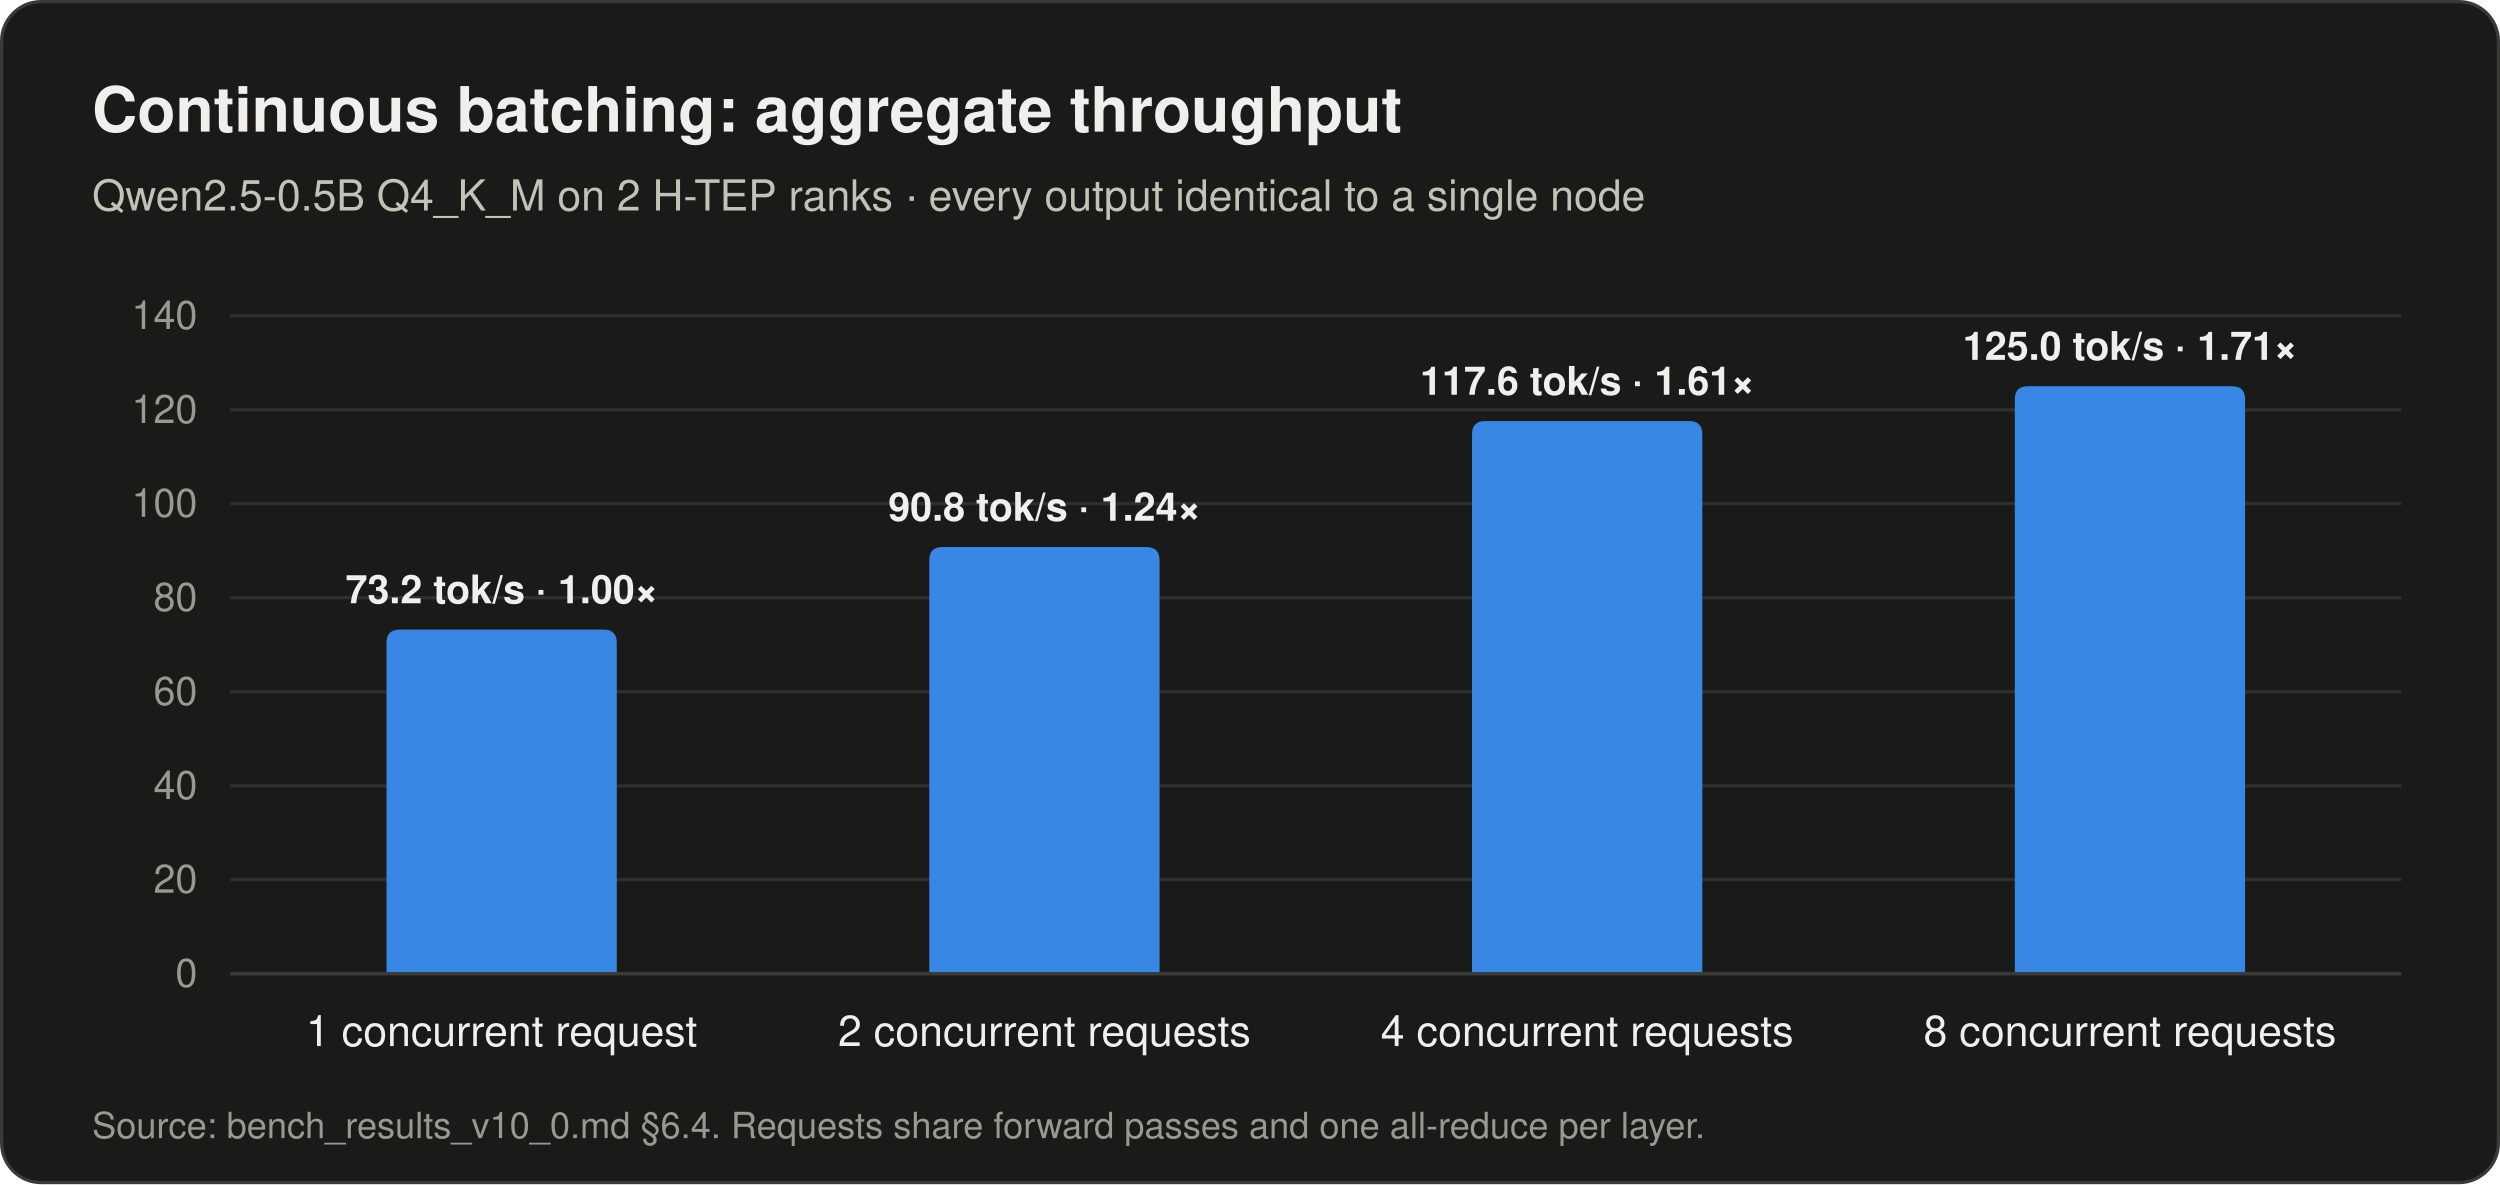
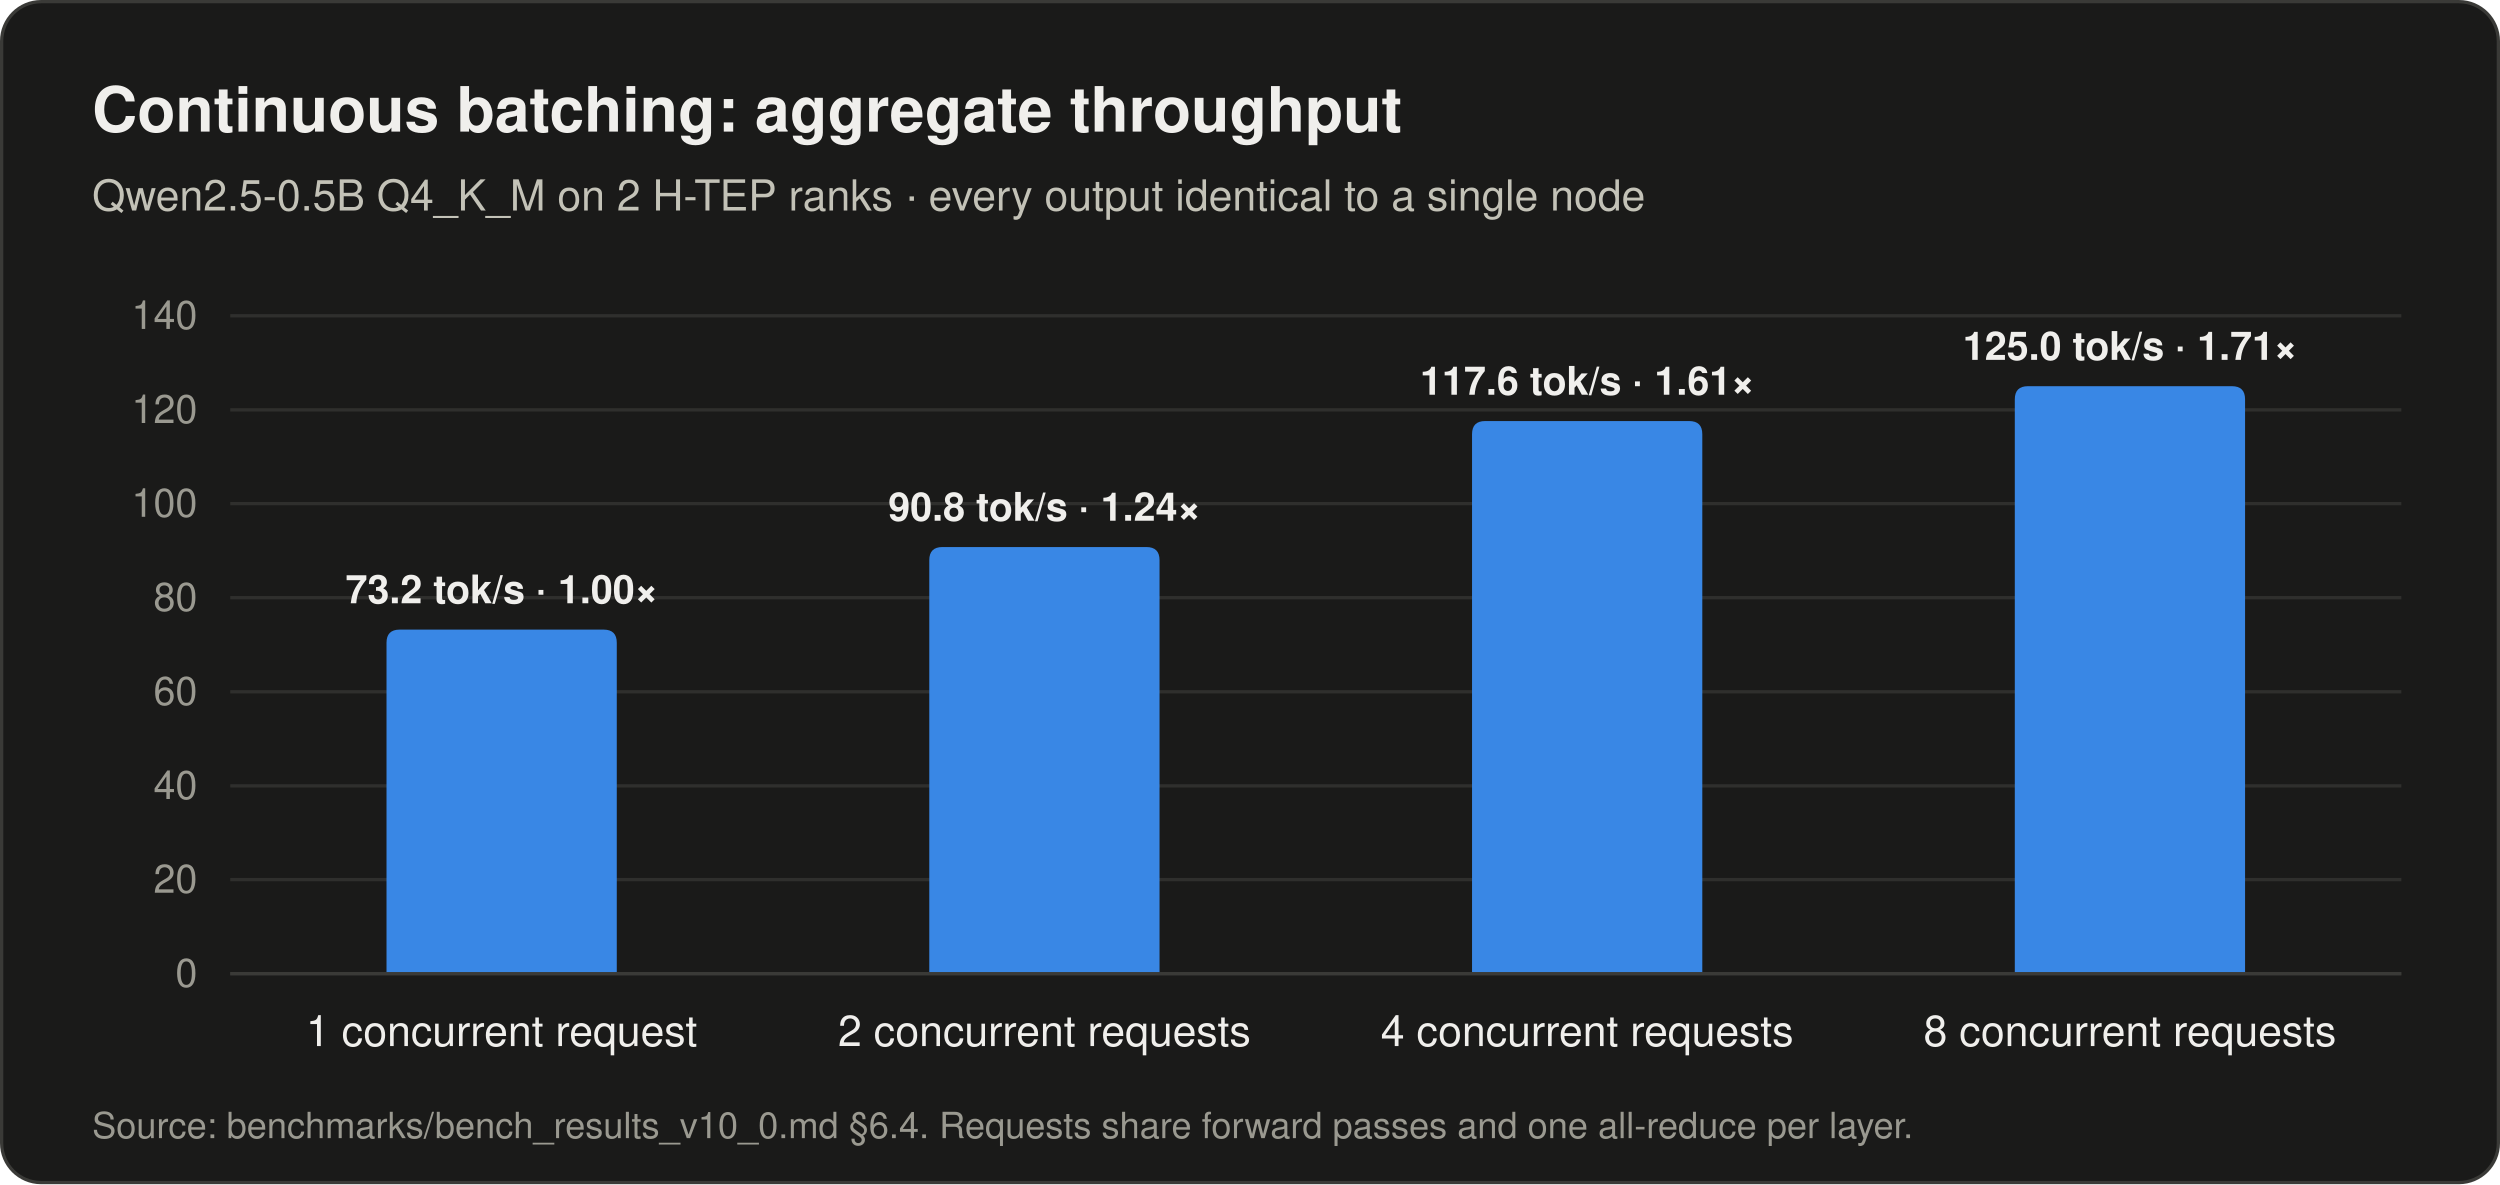
<svg xmlns="http://www.w3.org/2000/svg" viewBox="0 0 760 360" width="760" height="360" role="img" aria-label="Bar chart: aggregate tokens per second by concurrent requests">
  <rect x="0.5" y="0.5" width="759" height="359" rx="12" fill="#1a1a19" stroke="#3a3a37" />
  <text x="28.0" y="40.0" font-family="-apple-system, BlinkMacSystemFont, 'Segoe UI', Helvetica, Arial, sans-serif" font-size="19" font-weight="700" fill="#f0efec" text-anchor="start">Continuous batching: aggregate throughput</text>
  <text x="28.0" y="64.0" font-family="-apple-system, BlinkMacSystemFont, 'Segoe UI', Helvetica, Arial, sans-serif" font-size="13" font-weight="400" fill="#c3c2b7" text-anchor="start">Qwen2.5-0.5B Q4_K_M on 2 H-TEP ranks · every output identical to a single node</text>
  <line x1="70" x2="730" y1="296.0" y2="296.0" stroke="#2f2f2d" stroke-width="1" />
  <text x="60.0" y="300.0" font-family="-apple-system, BlinkMacSystemFont, 'Segoe UI', Helvetica, Arial, sans-serif" font-size="12" font-weight="400" fill="#9a9990" text-anchor="end">0</text>
  <line x1="70" x2="730" y1="267.4" y2="267.4" stroke="#2f2f2d" stroke-width="1" />
  <text x="60.0" y="271.4" font-family="-apple-system, BlinkMacSystemFont, 'Segoe UI', Helvetica, Arial, sans-serif" font-size="12" font-weight="400" fill="#9a9990" text-anchor="end">20</text>
  <line x1="70" x2="730" y1="238.9" y2="238.9" stroke="#2f2f2d" stroke-width="1" />
  <text x="60.0" y="242.9" font-family="-apple-system, BlinkMacSystemFont, 'Segoe UI', Helvetica, Arial, sans-serif" font-size="12" font-weight="400" fill="#9a9990" text-anchor="end">40</text>
  <line x1="70" x2="730" y1="210.3" y2="210.3" stroke="#2f2f2d" stroke-width="1" />
  <text x="60.0" y="214.3" font-family="-apple-system, BlinkMacSystemFont, 'Segoe UI', Helvetica, Arial, sans-serif" font-size="12" font-weight="400" fill="#9a9990" text-anchor="end">60</text>
  <line x1="70" x2="730" y1="181.7" y2="181.7" stroke="#2f2f2d" stroke-width="1" />
  <text x="60.0" y="185.7" font-family="-apple-system, BlinkMacSystemFont, 'Segoe UI', Helvetica, Arial, sans-serif" font-size="12" font-weight="400" fill="#9a9990" text-anchor="end">80</text>
  <line x1="70" x2="730" y1="153.1" y2="153.1" stroke="#2f2f2d" stroke-width="1" />
  <text x="60.0" y="157.1" font-family="-apple-system, BlinkMacSystemFont, 'Segoe UI', Helvetica, Arial, sans-serif" font-size="12" font-weight="400" fill="#9a9990" text-anchor="end">100</text>
  <line x1="70" x2="730" y1="124.6" y2="124.6" stroke="#2f2f2d" stroke-width="1" />
  <text x="60.0" y="128.6" font-family="-apple-system, BlinkMacSystemFont, 'Segoe UI', Helvetica, Arial, sans-serif" font-size="12" font-weight="400" fill="#9a9990" text-anchor="end">120</text>
  <line x1="70" x2="730" y1="96.0" y2="96.0" stroke="#2f2f2d" stroke-width="1" />
  <text x="60.0" y="100.0" font-family="-apple-system, BlinkMacSystemFont, 'Segoe UI', Helvetica, Arial, sans-serif" font-size="12" font-weight="400" fill="#9a9990" text-anchor="end">140</text>
  <path d="M117.5,296.0 L117.5,195.4 Q117.5,191.4 121.5,191.4 L183.5,191.4 Q187.5,191.4 187.5,195.4 L187.5,296.0 Z" fill="#3987e5" />
  <text x="152.5" y="183.4" font-family="-apple-system, BlinkMacSystemFont, 'Segoe UI', Helvetica, Arial, sans-serif" font-size="12" font-weight="600" fill="#f0efec" text-anchor="middle">73.2 tok/s · 1.00×</text>
  <text x="152.5" y="318.0" font-family="-apple-system, BlinkMacSystemFont, 'Segoe UI', Helvetica, Arial, sans-serif" font-size="13" font-weight="400" fill="#f0efec" text-anchor="middle">1 concurrent request</text>
  <path d="M282.5,296.0 L282.5,170.3 Q282.5,166.3 286.5,166.3 L348.5,166.3 Q352.5,166.3 352.5,170.3 L352.5,296.0 Z" fill="#3987e5" />
  <text x="317.5" y="158.3" font-family="-apple-system, BlinkMacSystemFont, 'Segoe UI', Helvetica, Arial, sans-serif" font-size="12" font-weight="600" fill="#f0efec" text-anchor="middle">90.8 tok/s · 1.24×</text>
  <text x="317.5" y="318.0" font-family="-apple-system, BlinkMacSystemFont, 'Segoe UI', Helvetica, Arial, sans-serif" font-size="13" font-weight="400" fill="#f0efec" text-anchor="middle">2 concurrent requests</text>
  <path d="M447.5,296.0 L447.5,132.0 Q447.5,128.0 451.5,128.0 L513.5,128.0 Q517.5,128.0 517.5,132.0 L517.5,296.0 Z" fill="#3987e5" />
  <text x="482.5" y="120.0" font-family="-apple-system, BlinkMacSystemFont, 'Segoe UI', Helvetica, Arial, sans-serif" font-size="12" font-weight="600" fill="#f0efec" text-anchor="middle">117.6 tok/s · 1.61×</text>
  <text x="482.5" y="318.0" font-family="-apple-system, BlinkMacSystemFont, 'Segoe UI', Helvetica, Arial, sans-serif" font-size="13" font-weight="400" fill="#f0efec" text-anchor="middle">4 concurrent requests</text>
  <path d="M612.5,296.0 L612.5,121.4 Q612.5,117.4 616.5,117.4 L678.5,117.4 Q682.5,117.4 682.5,121.4 L682.5,296.0 Z" fill="#3987e5" />
  <text x="647.5" y="109.4" font-family="-apple-system, BlinkMacSystemFont, 'Segoe UI', Helvetica, Arial, sans-serif" font-size="12" font-weight="600" fill="#f0efec" text-anchor="middle">125.0 tok/s · 1.71×</text>
  <text x="647.5" y="318.0" font-family="-apple-system, BlinkMacSystemFont, 'Segoe UI', Helvetica, Arial, sans-serif" font-size="13" font-weight="400" fill="#f0efec" text-anchor="middle">8 concurrent requests</text>
  <line x1="70" x2="730" y1="296" y2="296" stroke="#3a3a37" stroke-width="1" />
-   <text x="28.0" y="346.0" font-family="-apple-system, BlinkMacSystemFont, 'Segoe UI', Helvetica, Arial, sans-serif" font-size="11" font-weight="400" fill="#9a9990" text-anchor="start">Source: bench_results_v10_0.md §6.4. Requests share forward passes and one all-reduce per layer.</text>
+   <text x="28.0" y="346.0" font-family="-apple-system, BlinkMacSystemFont, 'Segoe UI', Helvetica, Arial, sans-serif" font-size="11" font-weight="400" fill="#9a9990" text-anchor="start">Source: benchmarks/bench_results_v10_0.md §6.4. Requests share forward passes and one all-reduce per layer.</text>
</svg>
